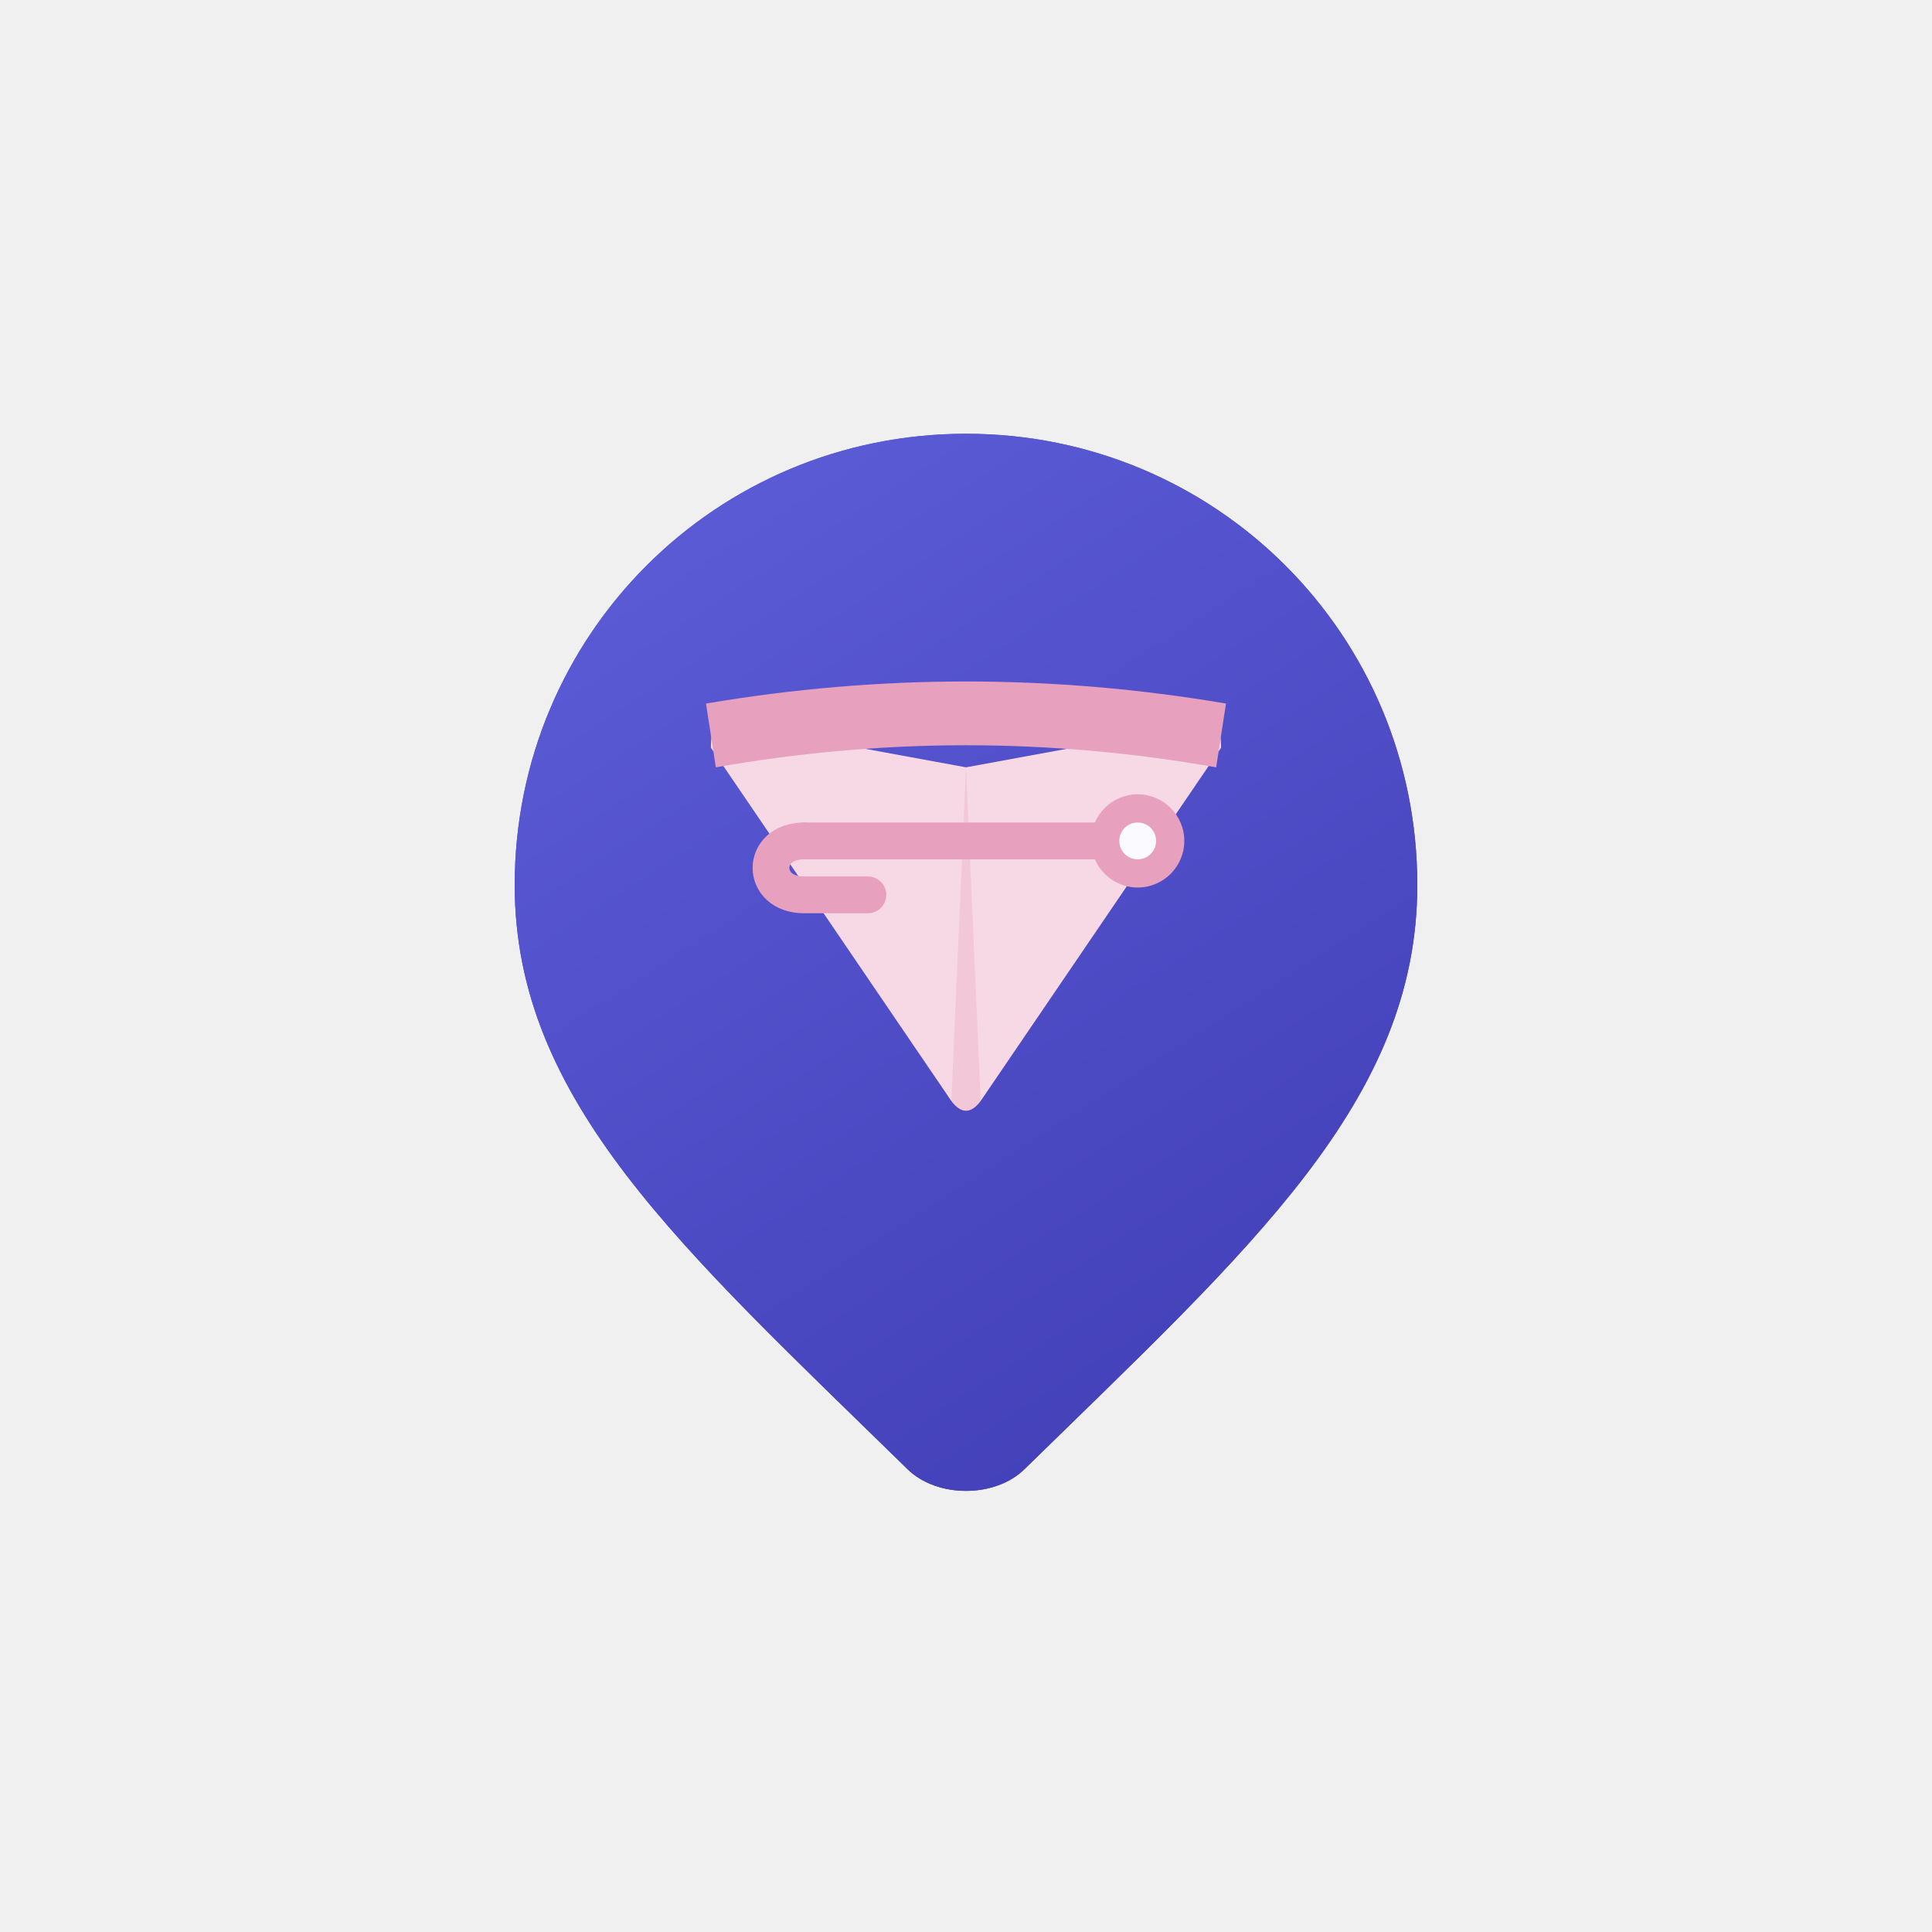
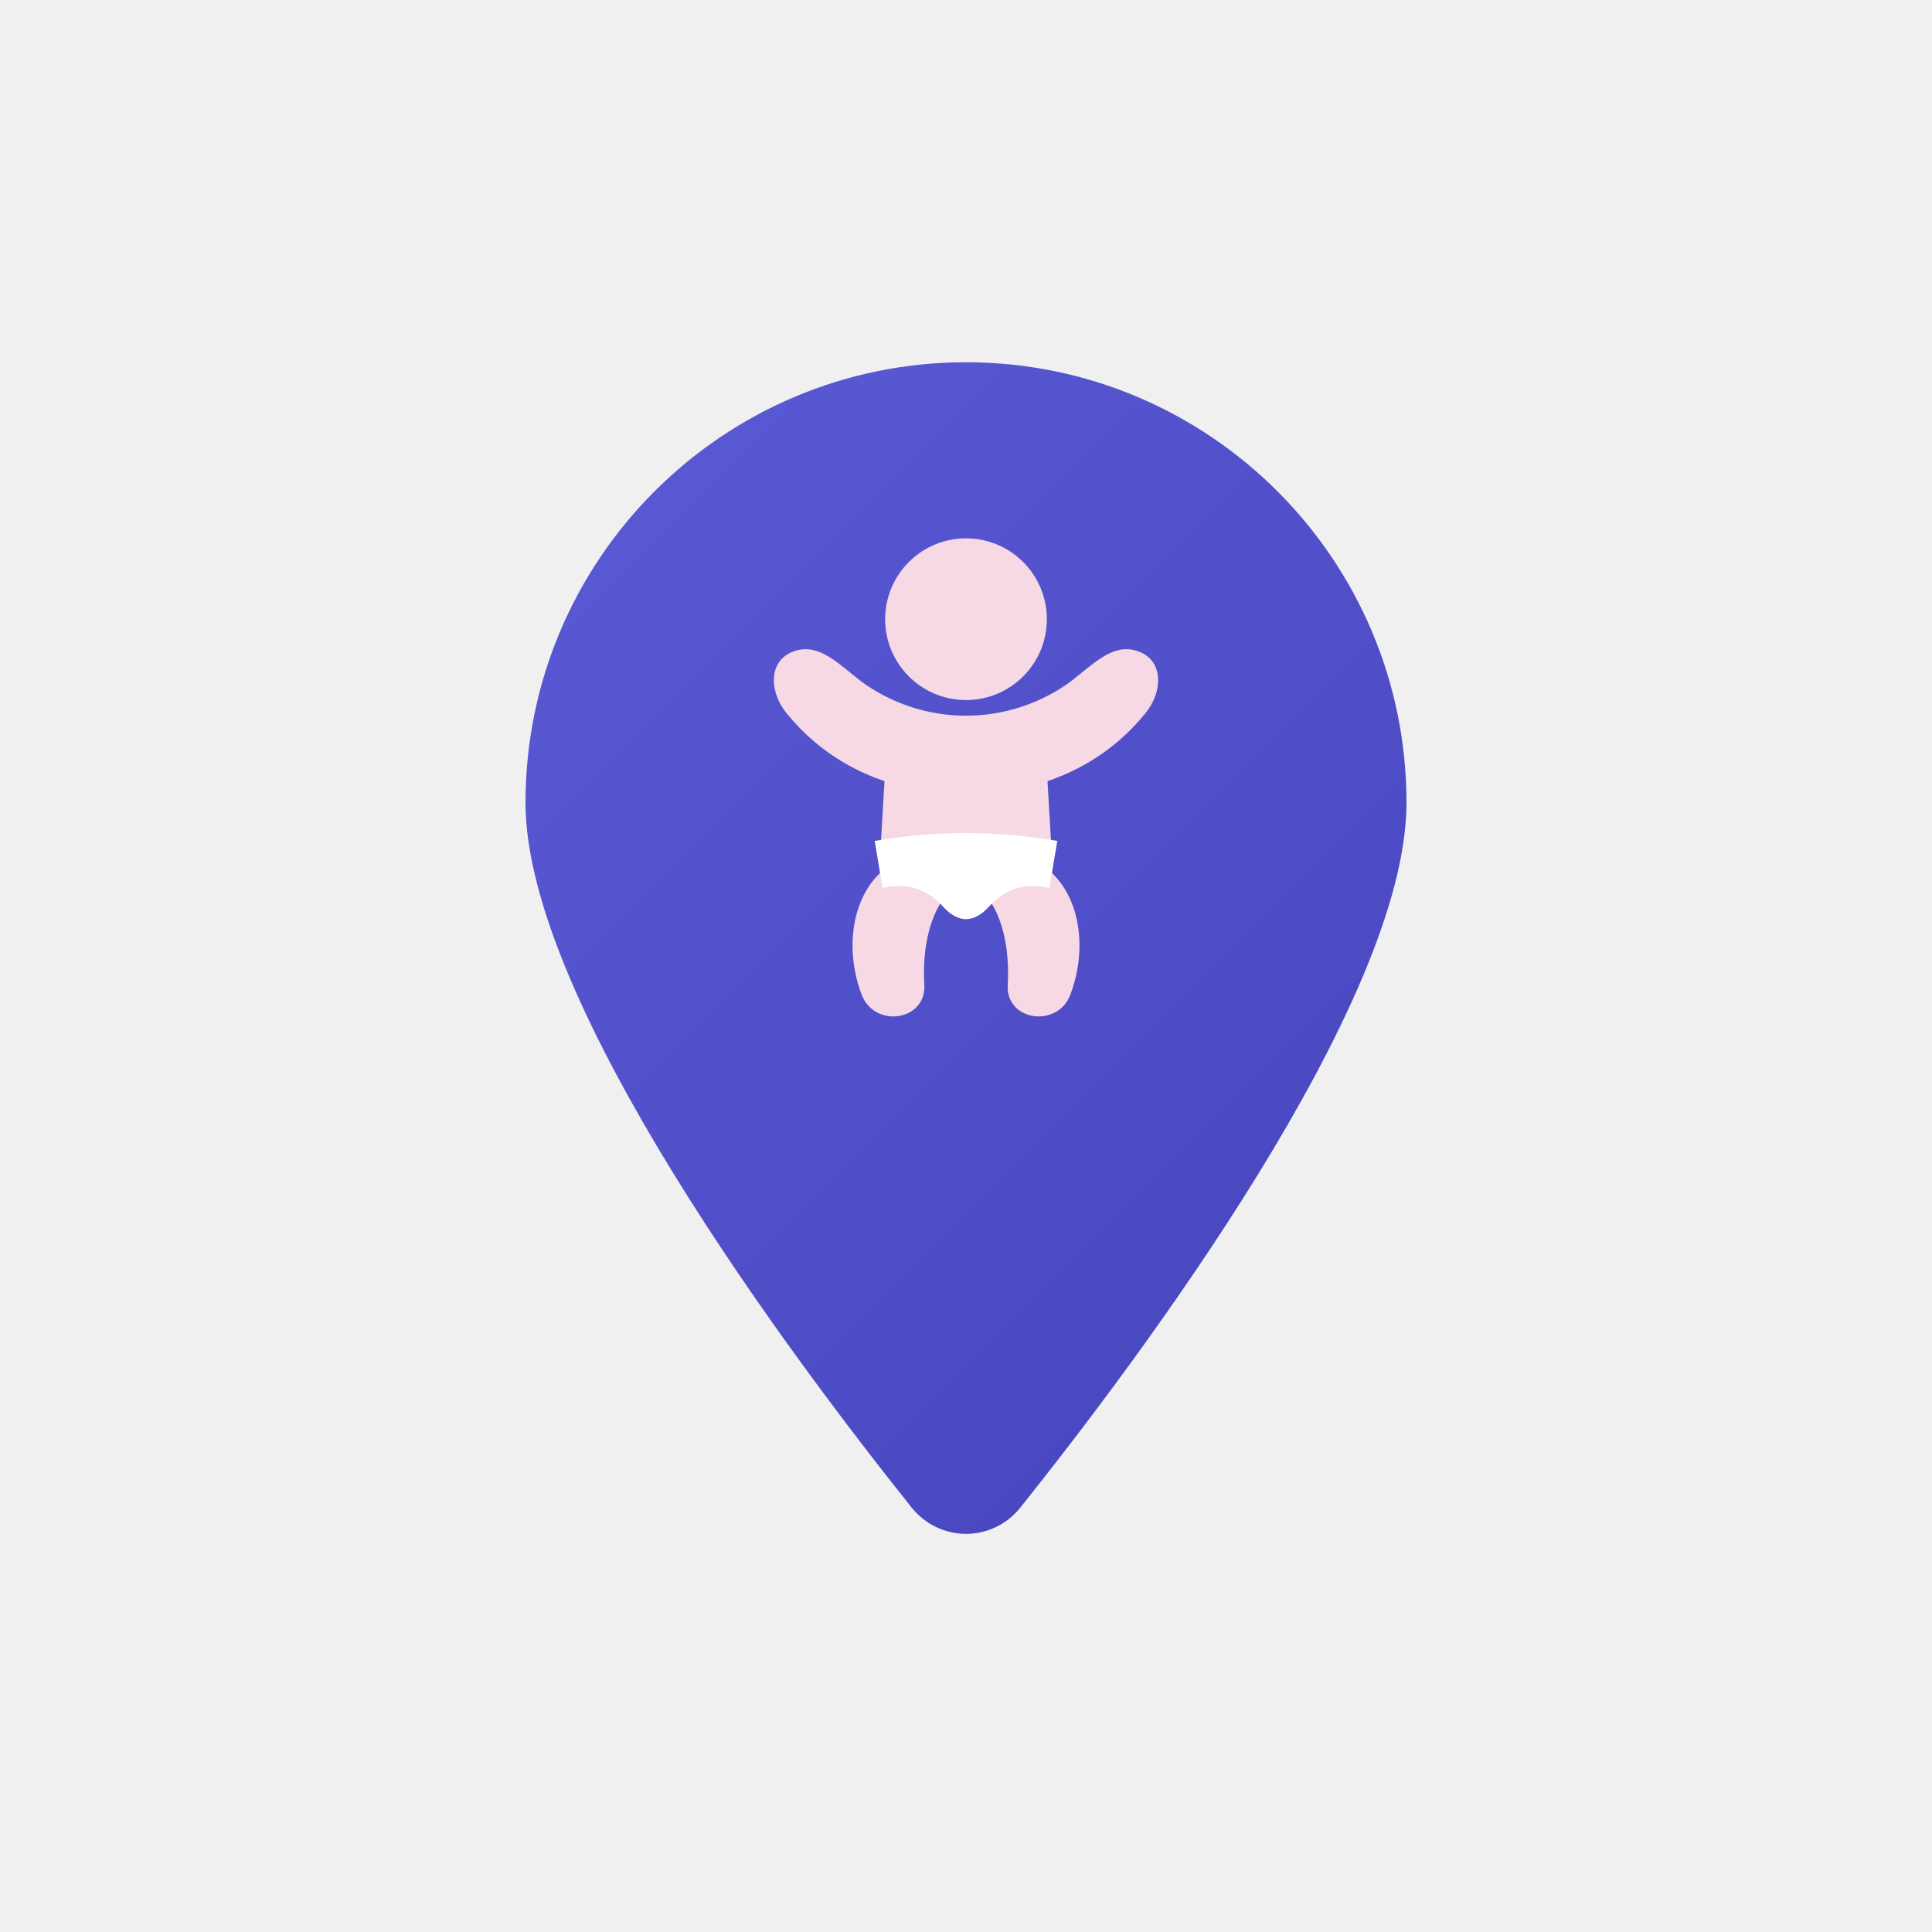
<svg xmlns="http://www.w3.org/2000/svg" width="1024" height="1024" viewBox="0 0 1024 1024" role="img" aria-label="Wickelfinder App-Icon Vordergrund">
  <defs>
-     <linearGradient id="pinGrad" x1="140" y1="70" x2="372" y2="430" gradientUnits="userSpaceOnUse">
+     <linearGradient id="pinGrad" x1="0" y1="0" x2="512" y2="512" gradientUnits="userSpaceOnUse">
      <stop offset="0" stop-color="#5B5BD6" />
      <stop offset="1" stop-color="#4340B8" />
    </linearGradient>
-     <linearGradient id="tipShade" x1="256" y1="300" x2="256" y2="470" gradientUnits="userSpaceOnUse">
-       <stop offset="0" stop-color="#4340B8" stop-opacity="0" />
-       <stop offset="1" stop-color="#3A37A0" stop-opacity="0.45" />
-     </linearGradient>
  </defs>
-   <g transform="translate(512,512) scale(1.30) translate(-256,-257)">
-     <path id="pinBody" d="M256 40              C 154 40 72 122 72 224              C 72 312 140 372 232 462              C 244 474 268 474 280 462              C 372 372 440 312 440 224              C 440 122 358 40 256 40 Z" fill="url(#pinGrad)" />
-     <use href="#pinBody" fill="url(#tipShade)" />
-     <path d="M158 158 Q 152 156 152 168 L 250 312 Q 256 320 262 312 L 360 168 Q 360 156 354 158 L 256 176 Q 256 176 158 158 Z" fill="#F6D9E4" />
-     <path d="M256 176 L 250 312 Q 256 320 262 312 Z" fill="#E8A0BF" opacity="0.30" />
-     <path d="M150 150 Q 256 132 362 150 L 358 176 Q 256 158 154 176 Z" fill="#E8A0BF" />
-     <g fill="none" stroke="#E8A0BF" stroke-linecap="round">
-       <line x1="190" y1="206" x2="322" y2="206" stroke-width="15" />
-       <path d="M190 206 C 172 206 172 228 190 228 L 216 228" stroke-width="15" />
-       <circle cx="326" cy="206" r="19" fill="#E8A0BF" stroke="none" />
-       <circle cx="326" cy="206" r="7.5" fill="#FBFAFF" stroke="none" />
+   <g transform="translate(512,512) scale(1.28) translate(-256,-256)">
+     <g transform="translate(73.6,6) scale(0.95)">
+       <path d="M215.7 499.2C267 435 384 279.4 384 192C384 86 298 0 192 0S0 86 0 192c0 87.4 117 243 168.3 307.2c12.3 15.3 35.1 15.3 47.4 0z" fill="url(#pinGrad)" />
+     </g>
+     <g transform="translate(256,188) scale(0.54) translate(-256,-256)">
+       <circle cx="256" cy="116" r="62" fill="#F6D9E4" />
+       <path d="M256 250 C 196 250 150 226 120 190 C 104 172 104 146 126 140 C 144 135 158 150 176 164 C 198 180 226 190 256 190 C 286 190 314 180 336 164 C 354 150 368 135 386 140 C 408 146 408 172 392 190 C 362 226 316 250 256 250 Z" fill="#F6D9E4" />
+       <path d="M196 198 Q 256 208 316 198 L 322 300 Q 256 292 190 300 Z" fill="#F6D9E4" />
+       <path d="M214 298 C 176 306 158 356 176 404 C 186 430 226 424 224 396 C 222 360 232 328 256 314 Z" fill="#F6D9E4" />
+       <path d="M298 298 C 336 306 354 356 336 404 C 326 430 286 424 288 396 C 290 360 280 328 256 314 Z" fill="#F6D9E4" />
+       <path d="M186 286 Q 256 274 326 286 L 320 322 Q 292 316 274 336 Q 256 356 238 336 Q 220 316 192 322 Z" fill="#FFFFFF" />
    </g>
  </g>
</svg>
